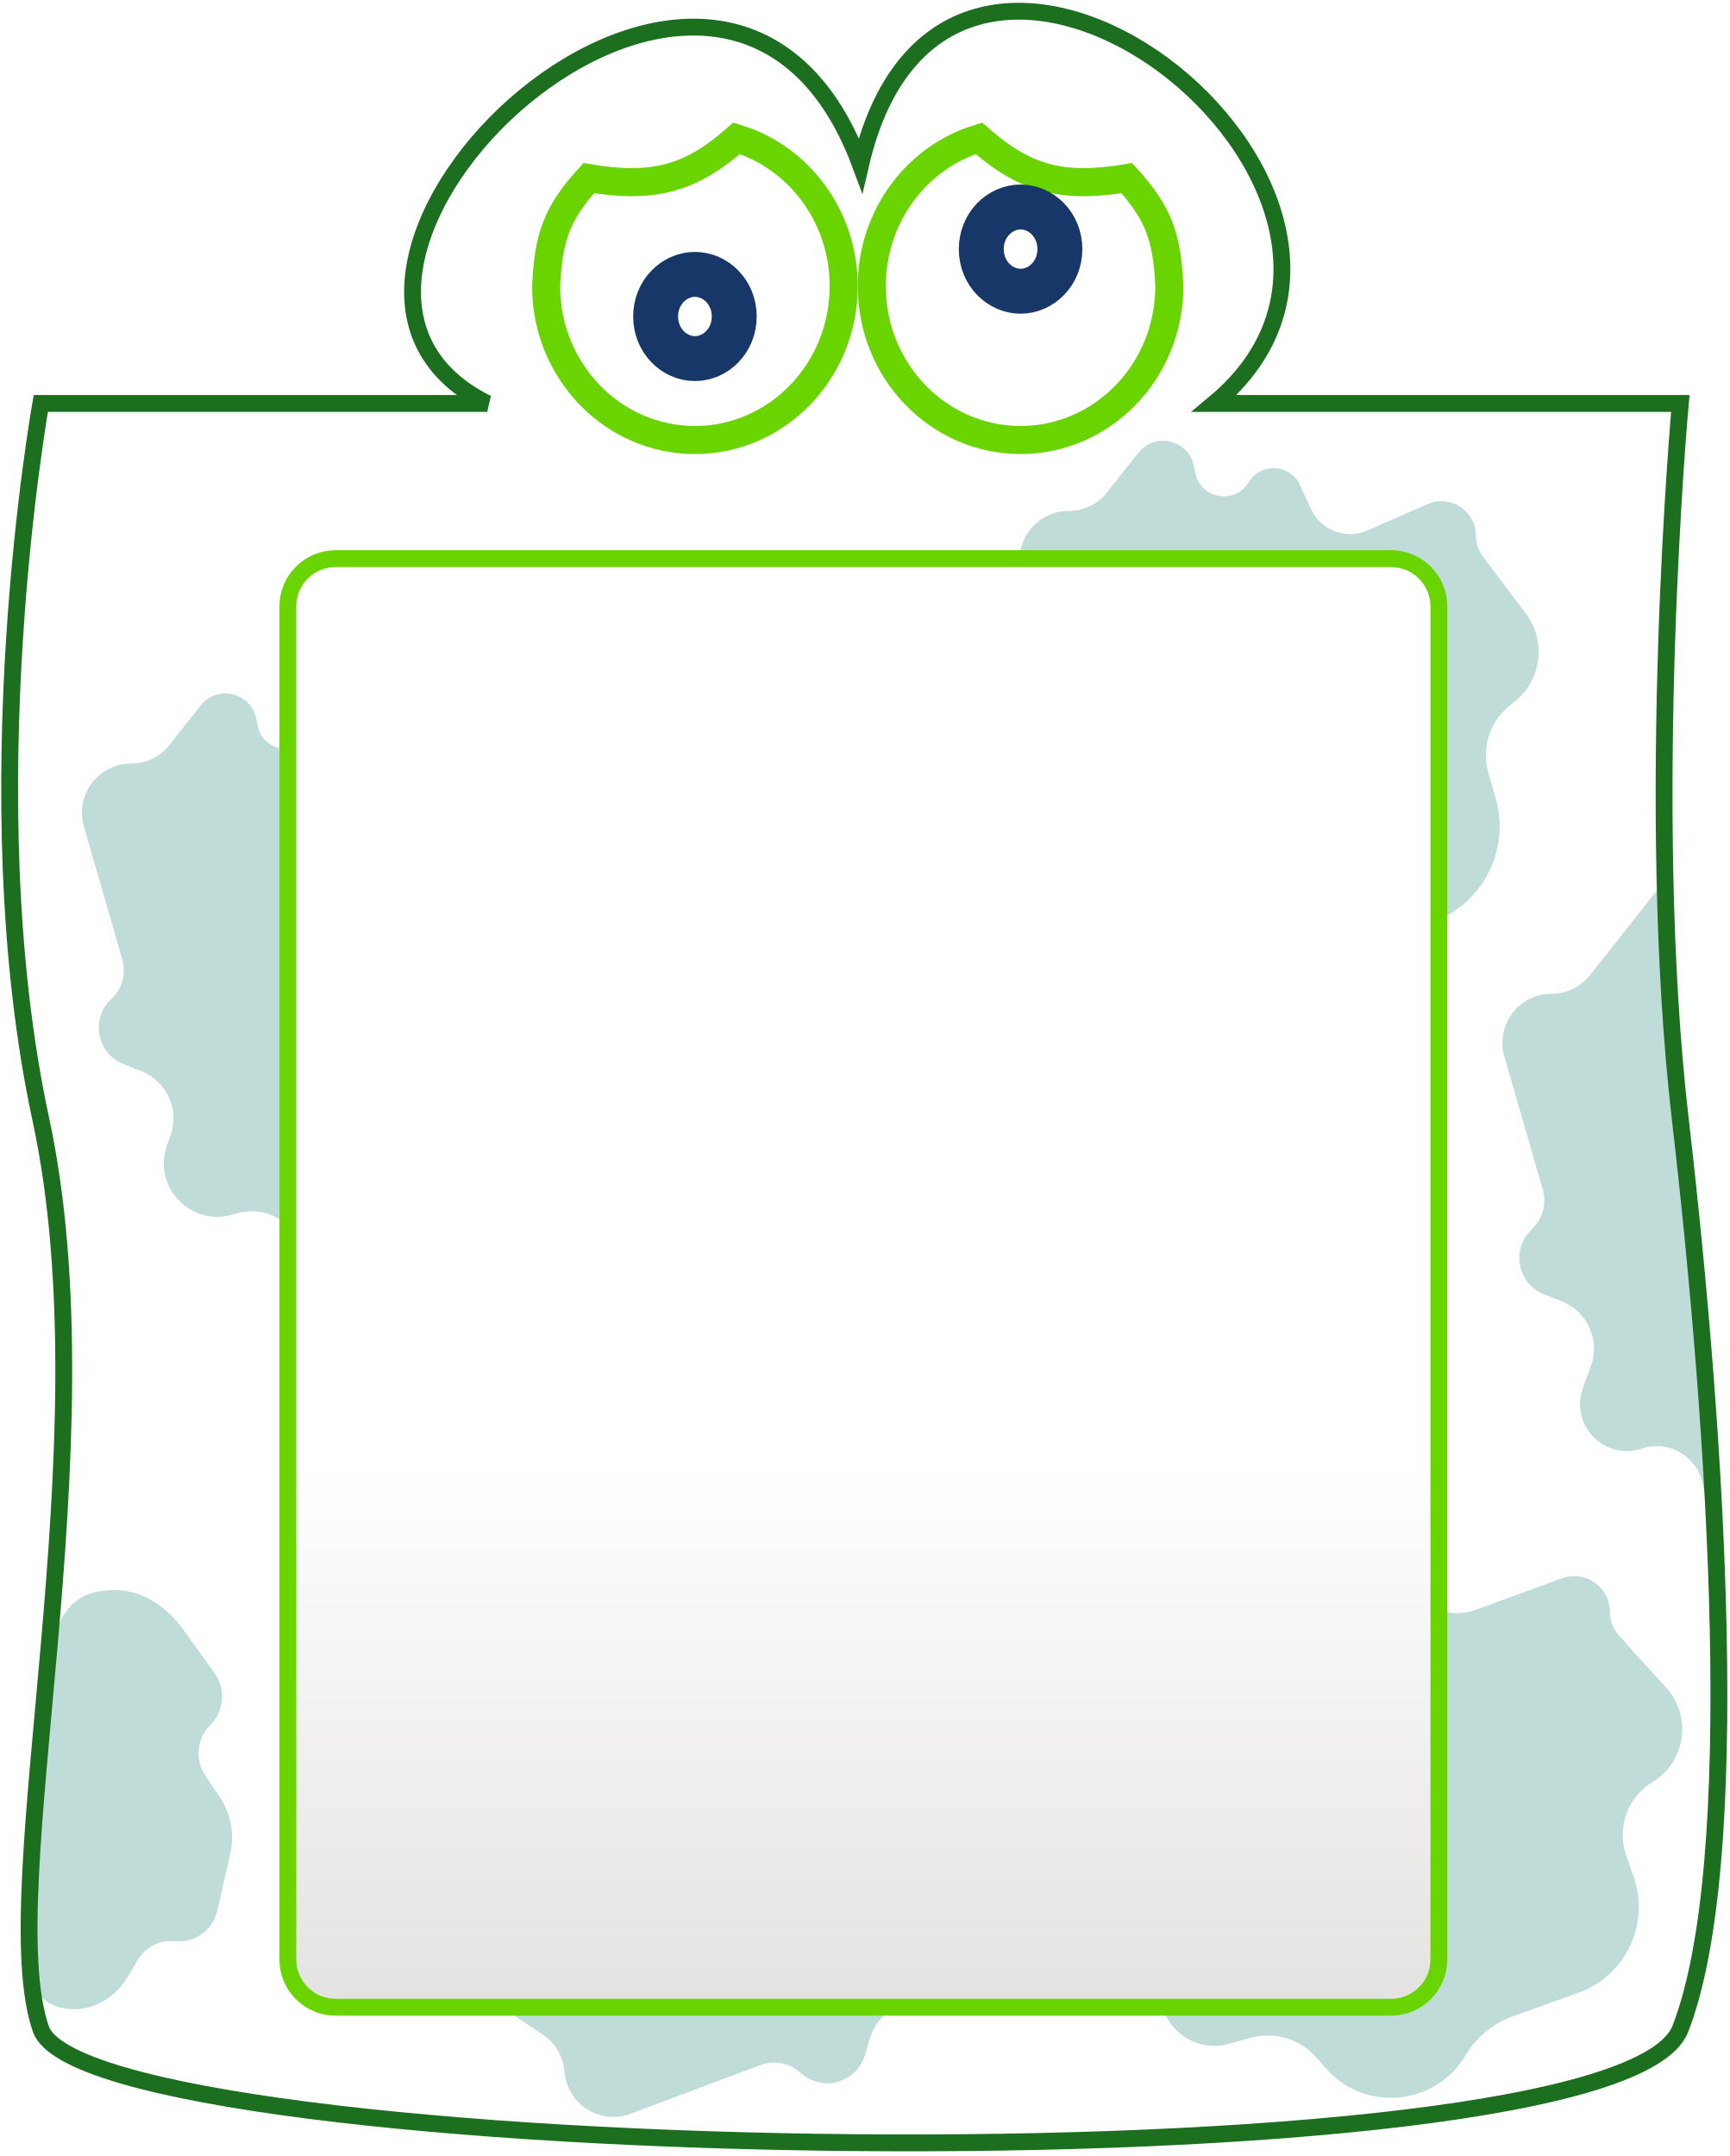
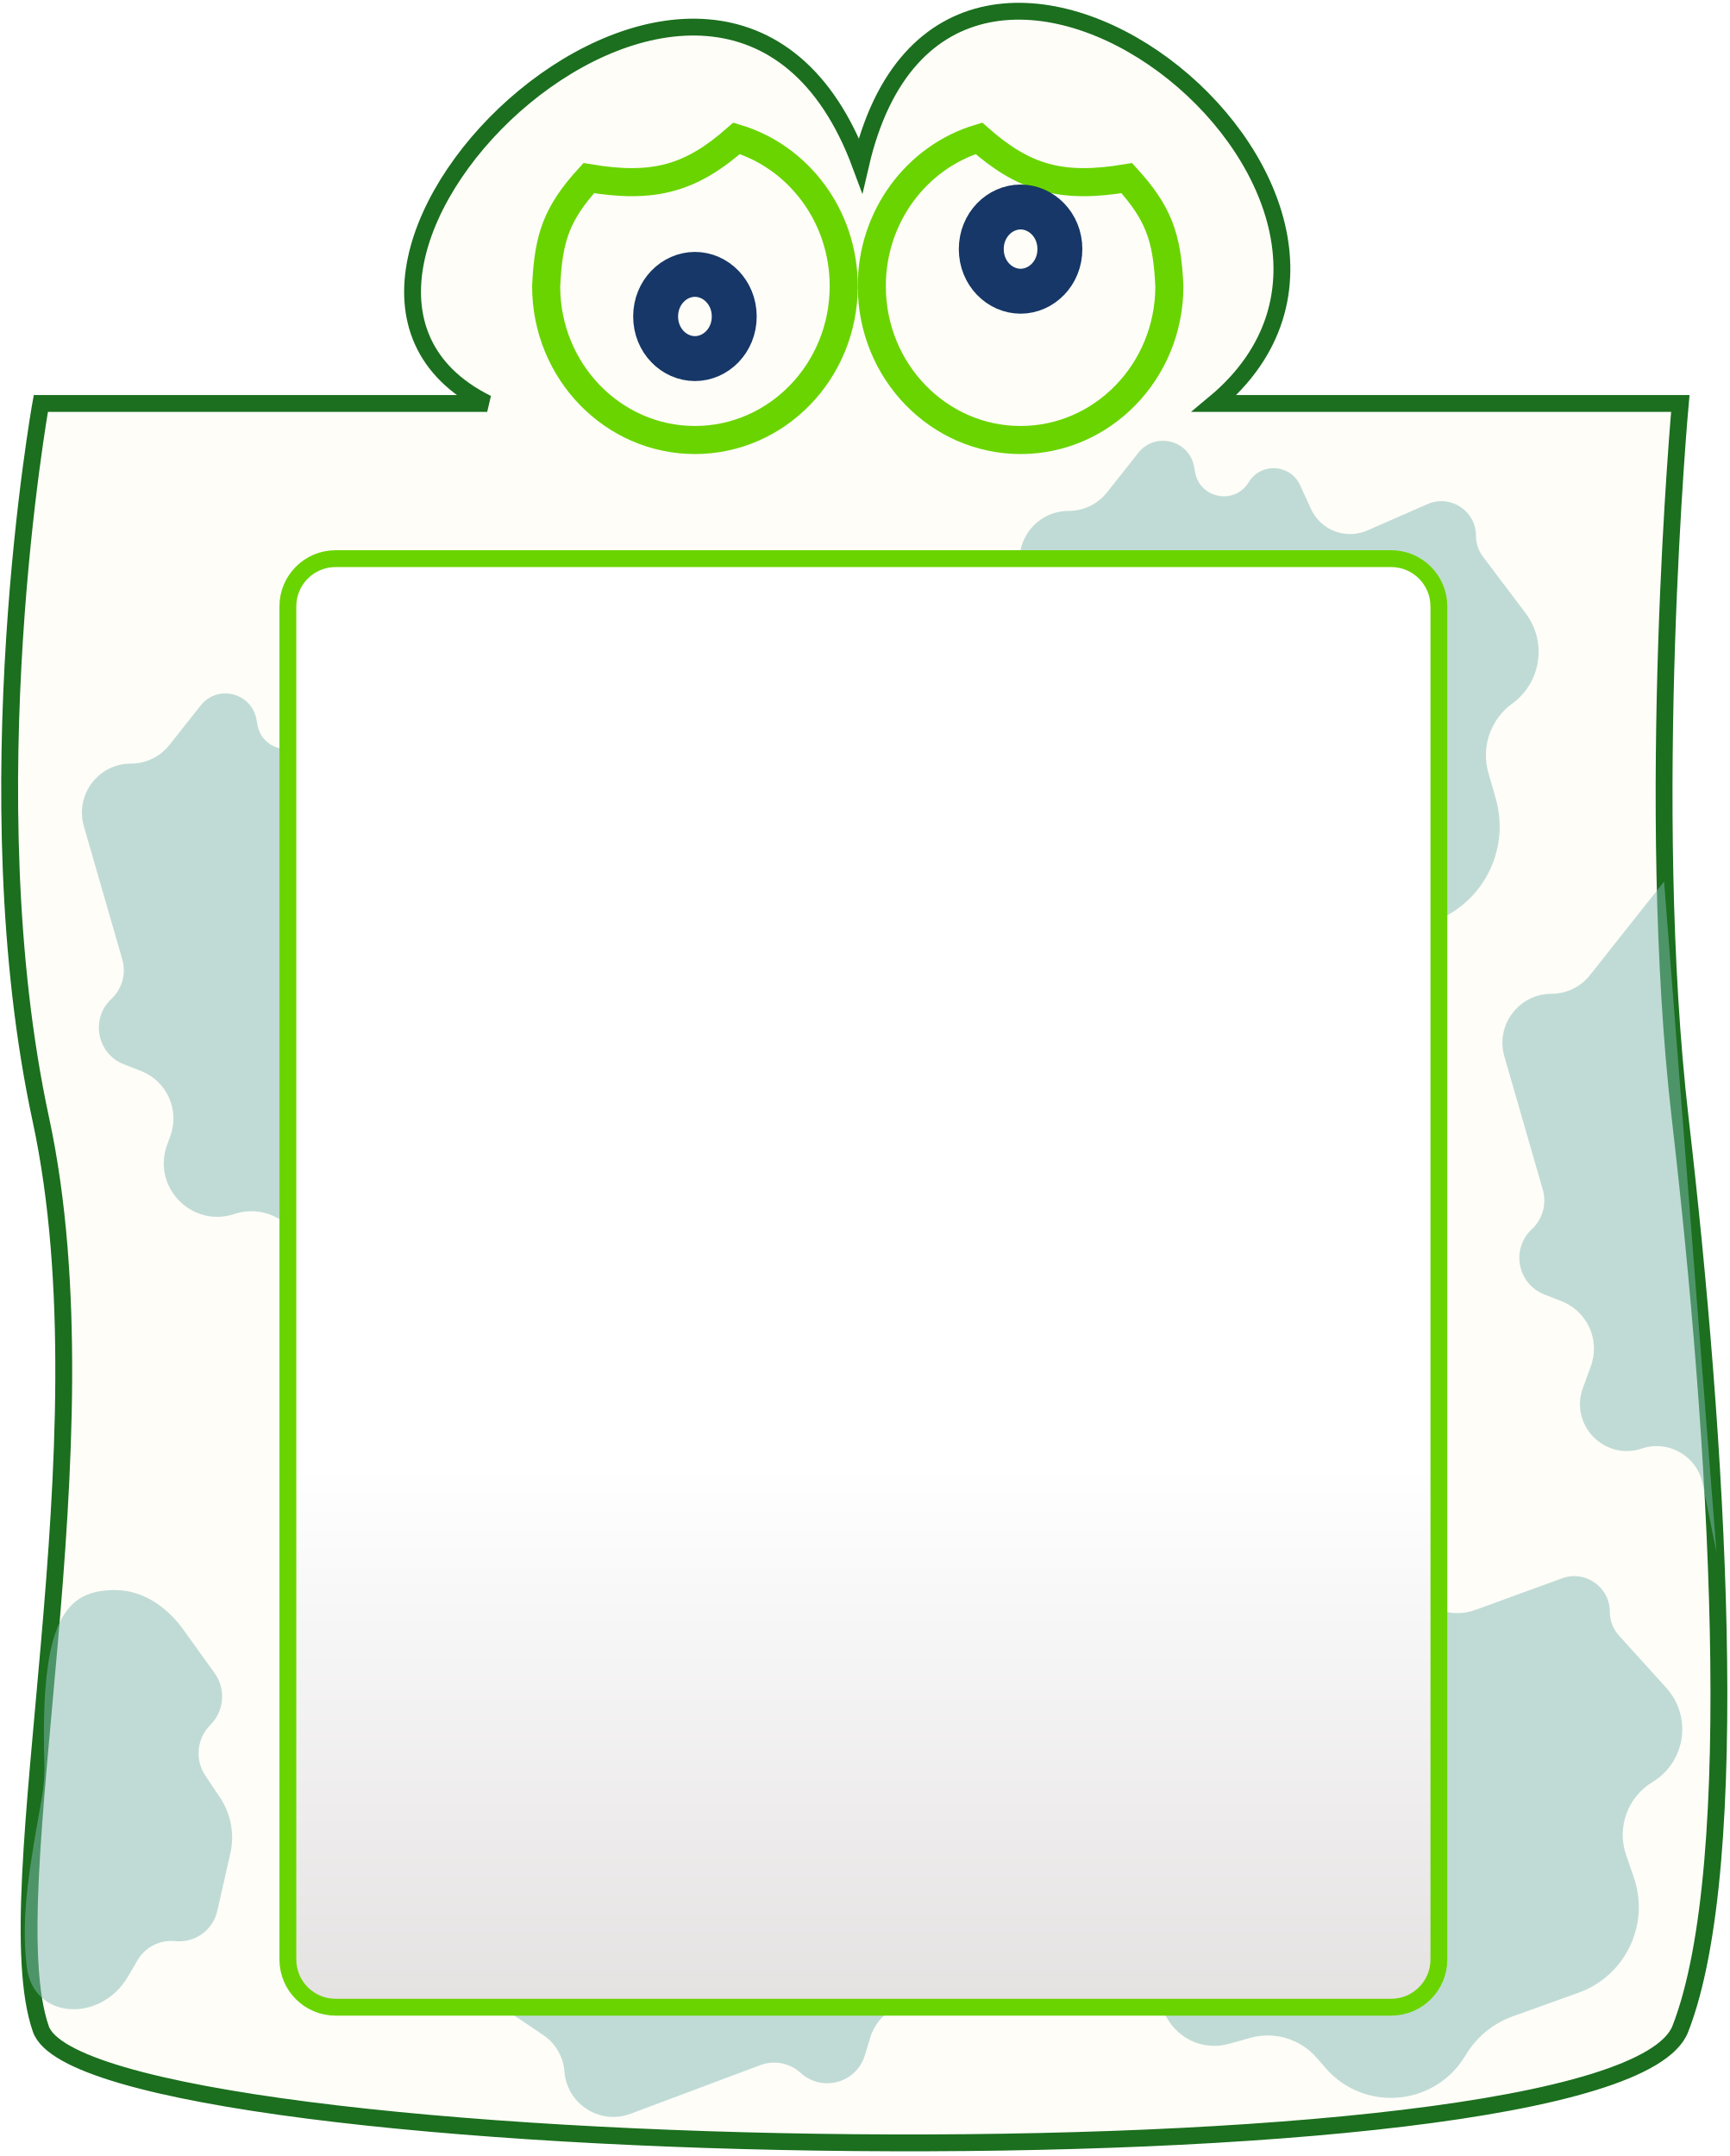
<svg xmlns="http://www.w3.org/2000/svg" width="308" height="384" viewBox="0 0 308 384" fill="none">
+   <path d="M86.772 71.863L7.272 71.864C7.272 71.864 -5.228 141.37 7.272 199.37C19.772 257.37 -1.226 336.87 7.272 361.37C15.771 385.87 287.77 390.87 299.271 361.37C310.772 331.87 305.771 255.37 299.271 199.37C292.771 143.37 299.271 71.864 299.271 71.864L216.271 71.864C260.771 34.866 168.772 -37.629 153.272 29.365C128.772 -36.629 40.272 48.856 86.772 71.863Z" fill="#FFFDF8" stroke="#1B6F1E" stroke-width="3" />
  <path d="M251.342 282.454L249.175 278.515C246.87 274.323 240.986 273.957 238.178 277.83C234.884 282.372 227.773 280.914 226.534 275.441L226.467 275.145C225.291 269.955 218.806 268.17 215.14 272.028L207.781 279.775C205.824 281.834 203.109 283 200.268 283C193.146 283 188.147 290.02 190.477 296.751L197.674 317.544C198.597 320.208 197.72 323.164 195.495 324.895C191.331 328.134 192.477 334.71 197.491 336.349L202.111 337.86C207.258 339.542 209.833 345.296 207.658 350.255L207.425 350.785C204.142 358.27 211.029 366.208 218.903 364.014L222.686 362.96C226.98 361.763 231.581 363.144 234.506 366.508L236.107 368.348C242.887 376.145 255.268 375.195 260.778 366.454L261.262 365.687C263.177 362.65 266.052 360.34 269.431 359.126L281.156 354.912C289.504 351.912 293.888 342.758 290.991 334.374L289.617 330.396C287.925 325.498 289.883 320.084 294.316 317.4C300.228 313.822 301.412 305.742 296.776 300.618L288.355 291.31C287.3 290.145 286.717 288.63 286.717 287.059C286.717 282.658 282.341 279.597 278.207 281.107L262.77 286.742C258.424 288.329 253.571 286.508 251.342 282.454Z" fill="#82BBB5" fill-opacity="0.5" />
  <path d="M233.497 90.656L231.55 86.408C229.815 82.624 224.552 82.324 222.4 85.887C219.939 89.96 213.75 88.844 212.868 84.168L212.662 83.078C211.771 78.354 205.738 76.868 202.755 80.636L197.173 87.688C195.516 89.78 192.994 91 190.325 91C184.514 91 180.324 96.57 181.934 102.154L188.777 125.876C189.507 128.406 188.754 131.132 186.829 132.928C183.068 136.439 184.257 142.673 189.047 144.553L192.127 145.761C196.718 147.562 199.032 152.698 197.339 157.33L196.764 158.903C194.021 166.406 201.168 173.754 208.745 171.22C212.695 169.899 217.047 171.295 219.491 174.668L220.6 176.198C225.871 183.472 236.948 182.677 241.126 174.725L241.959 173.14C243.366 170.461 245.649 168.346 248.427 167.148L256.171 163.809C264.534 160.202 268.912 150.942 266.393 142.19L265.091 137.669C263.766 133.066 265.465 128.125 269.341 125.31C274.492 121.569 275.573 114.33 271.74 109.247L264.126 99.148C263.32 98.079 262.883 96.775 262.883 95.436C262.883 90.986 258.316 88.001 254.241 89.786L243.529 94.479C239.702 96.156 235.238 94.454 233.497 90.656Z" fill="#82BBB5" fill-opacity="0.5" />
  <path d="M303.252 264.271L305.717 276.5L298.609 185.5L296.383 157L283.173 173.688C281.516 175.78 278.994 177 276.325 177C270.514 177 266.324 182.57 267.934 188.154L274.777 211.876C275.507 214.406 274.754 217.132 272.829 218.928C269.068 222.439 270.257 228.673 275.047 230.553L278.127 231.761C282.718 233.562 285.032 238.698 283.339 243.33L281.921 247.211C279.518 253.783 285.778 260.219 292.415 257.999C297.178 256.406 302.26 259.347 303.252 264.271Z" fill="#82BBB5" fill-opacity="0.5" />
  <path d="M38.221 297.993L32.619 290.206C29.78 286.261 25.51 283.251 20.65 283.206C11.669 283.124 7.157 288.442 7.896 313.883C7.956 315.933 7.834 317.996 7.481 320.017C5.397 331.937 3.635 340.856 4.769 350.304C5.909 359.803 17.964 360.312 22.788 352.05L24.482 349.149C25.859 346.791 28.487 345.455 31.203 345.733C34.705 346.09 37.923 343.778 38.702 340.345L41.025 330.107C41.804 326.67 41.135 323.065 39.174 320.137L36.575 316.256C34.675 313.419 35.048 309.634 37.466 307.223C39.949 304.748 40.268 300.838 38.221 297.993Z" fill="#82BBB5" fill-opacity="0.5" />
  <path d="M66.497 135.656L64.55 131.408C62.815 127.623 57.552 127.324 55.4 130.887C52.939 134.96 46.75 133.844 45.868 129.168L45.662 128.078C44.771 123.354 38.738 121.867 35.755 125.637L30.172 132.688C28.516 134.78 25.994 136 23.325 136C17.514 136 13.323 141.57 14.934 147.154L21.777 170.876C22.507 173.406 21.754 176.132 19.829 177.928C16.068 181.439 17.257 187.673 22.047 189.553L25.127 190.761C29.718 192.562 32.032 197.698 30.339 202.33L29.764 203.903C27.021 211.406 34.168 218.754 41.745 216.22C45.696 214.899 50.047 216.295 52.491 219.668L53.6 221.198C58.871 228.472 69.948 227.677 74.126 219.725L74.959 218.14C76.366 215.461 78.649 213.346 81.427 212.148L89.171 208.809C97.534 205.202 101.912 195.942 99.393 187.19L98.091 182.669C96.766 178.066 98.465 173.125 102.341 170.31C107.492 166.569 108.573 159.33 104.74 154.247L97.126 144.148C96.32 143.079 95.883 141.775 95.883 140.435C95.883 135.986 91.316 133.001 87.241 134.786L76.529 139.479C72.702 141.156 68.237 139.454 66.497 135.656Z" fill="#82BBB5" fill-opacity="0.5" />
  <path d="M96.832 325.968L92.749 328.24C89.111 330.264 89.221 335.534 92.941 337.403C97.193 339.539 96.562 345.796 91.969 347.039L90.898 347.329C86.258 348.585 85.245 354.715 89.235 357.397L96.699 362.413C98.914 363.902 100.327 366.321 100.534 368.982C100.986 374.776 106.866 378.52 112.307 376.48L135.425 367.812C137.891 366.887 140.666 367.426 142.607 369.205C146.4 372.682 152.523 371.011 154.024 366.089L154.989 362.925C156.427 358.208 161.368 355.501 166.118 356.829L167.73 357.279C175.424 359.43 182.194 351.733 179.078 344.377C177.453 340.541 178.507 336.094 181.68 333.395L183.119 332.17C189.96 326.349 188.306 315.367 180.052 311.821L178.407 311.114C175.628 309.92 173.342 307.808 171.931 305.131L167.999 297.671C163.753 289.614 154.18 285.969 145.65 289.162L141.245 290.811C136.758 292.491 131.701 291.182 128.592 287.537C124.462 282.692 117.161 282.177 112.391 286.394L102.916 294.771C101.912 295.658 100.646 296.194 99.311 296.299C94.875 296.645 92.254 301.43 94.351 305.354L99.863 315.668C101.832 319.354 100.484 323.937 96.832 325.968Z" fill="#82BBB5" fill-opacity="0.5" />
-   <path d="M86.772 71.863L7.272 71.864C7.272 71.864 -5.228 141.37 7.272 199.37C19.772 257.37 -1.226 336.87 7.272 361.37C15.771 385.87 287.77 390.87 299.271 361.37C310.772 331.87 305.771 255.37 299.271 199.37C292.771 143.37 299.271 71.864 299.271 71.864L216.271 71.864C260.771 34.866 168.772 -37.629 153.272 29.365C128.772 -36.629 40.272 48.856 86.772 71.863Z" stroke="#1B6F1E" stroke-width="3" />
  <path d="M150.271 50.96C150.271 66.171 138.335 78.369 123.771 78.369C109.226 78.369 97.301 66.201 97.272 51.016C97.48 46.469 97.968 43.209 99.156 40.234C100.236 37.53 101.958 34.905 104.858 31.724C110.506 32.666 115.1 32.75 119.36 31.585C123.605 30.425 127.272 28.092 131.195 24.64C142.176 27.949 150.271 38.445 150.271 50.96Z" stroke="#6AD400" stroke-width="5" />
  <path d="M130.771 56.369C130.771 60.681 127.472 63.869 123.771 63.869C120.071 63.869 116.771 60.681 116.771 56.369C116.771 52.058 120.071 48.869 123.771 48.869C127.472 48.869 130.771 52.058 130.771 56.369Z" stroke="#163767" stroke-width="8" />
  <path d="M155.271 50.96C155.271 66.171 167.208 78.369 181.771 78.369C196.317 78.369 208.242 66.201 208.271 51.016C208.063 46.469 207.575 43.209 206.387 40.234C205.307 37.53 203.585 34.905 200.685 31.724C195.037 32.666 190.443 32.75 186.183 31.585C181.938 30.425 178.271 28.092 174.348 24.64C163.367 27.949 155.271 38.445 155.271 50.96Z" stroke="#6AD400" stroke-width="5" />
  <path d="M174.771 44.369C174.771 48.681 178.071 51.869 181.771 51.869C185.472 51.869 188.771 48.681 188.771 44.369C188.771 40.058 185.472 36.869 181.771 36.869C178.071 36.869 174.771 40.058 174.771 44.369Z" stroke="#163767" stroke-width="8" />
-   <rect x="51.272" y="99.5" width="205" height="258" rx="8.5" fill="url(#paint0_linear_950_14977)" stroke="#6AD400" stroke-width="3" />
+   <rect x="51.272" y="99.5" width="205" height="258" rx="8.5" fill="url(#paint0_linear_2027_14553)" stroke="#6AD400" stroke-width="3" />
  <defs>
-     <linearGradient id="paint0_linear_950_14977" x1="153.771" y1="98" x2="153.771" y2="359" gradientUnits="userSpaceOnUse">
+     <linearGradient id="paint0_linear_2027_14553" x1="153.771" y1="98" x2="153.771" y2="359" gradientUnits="userSpaceOnUse">
      <stop offset="0.625" stop-color="white" />
      <stop offset="1" stop-color="#E4E1E1" />
    </linearGradient>
  </defs>
</svg>
